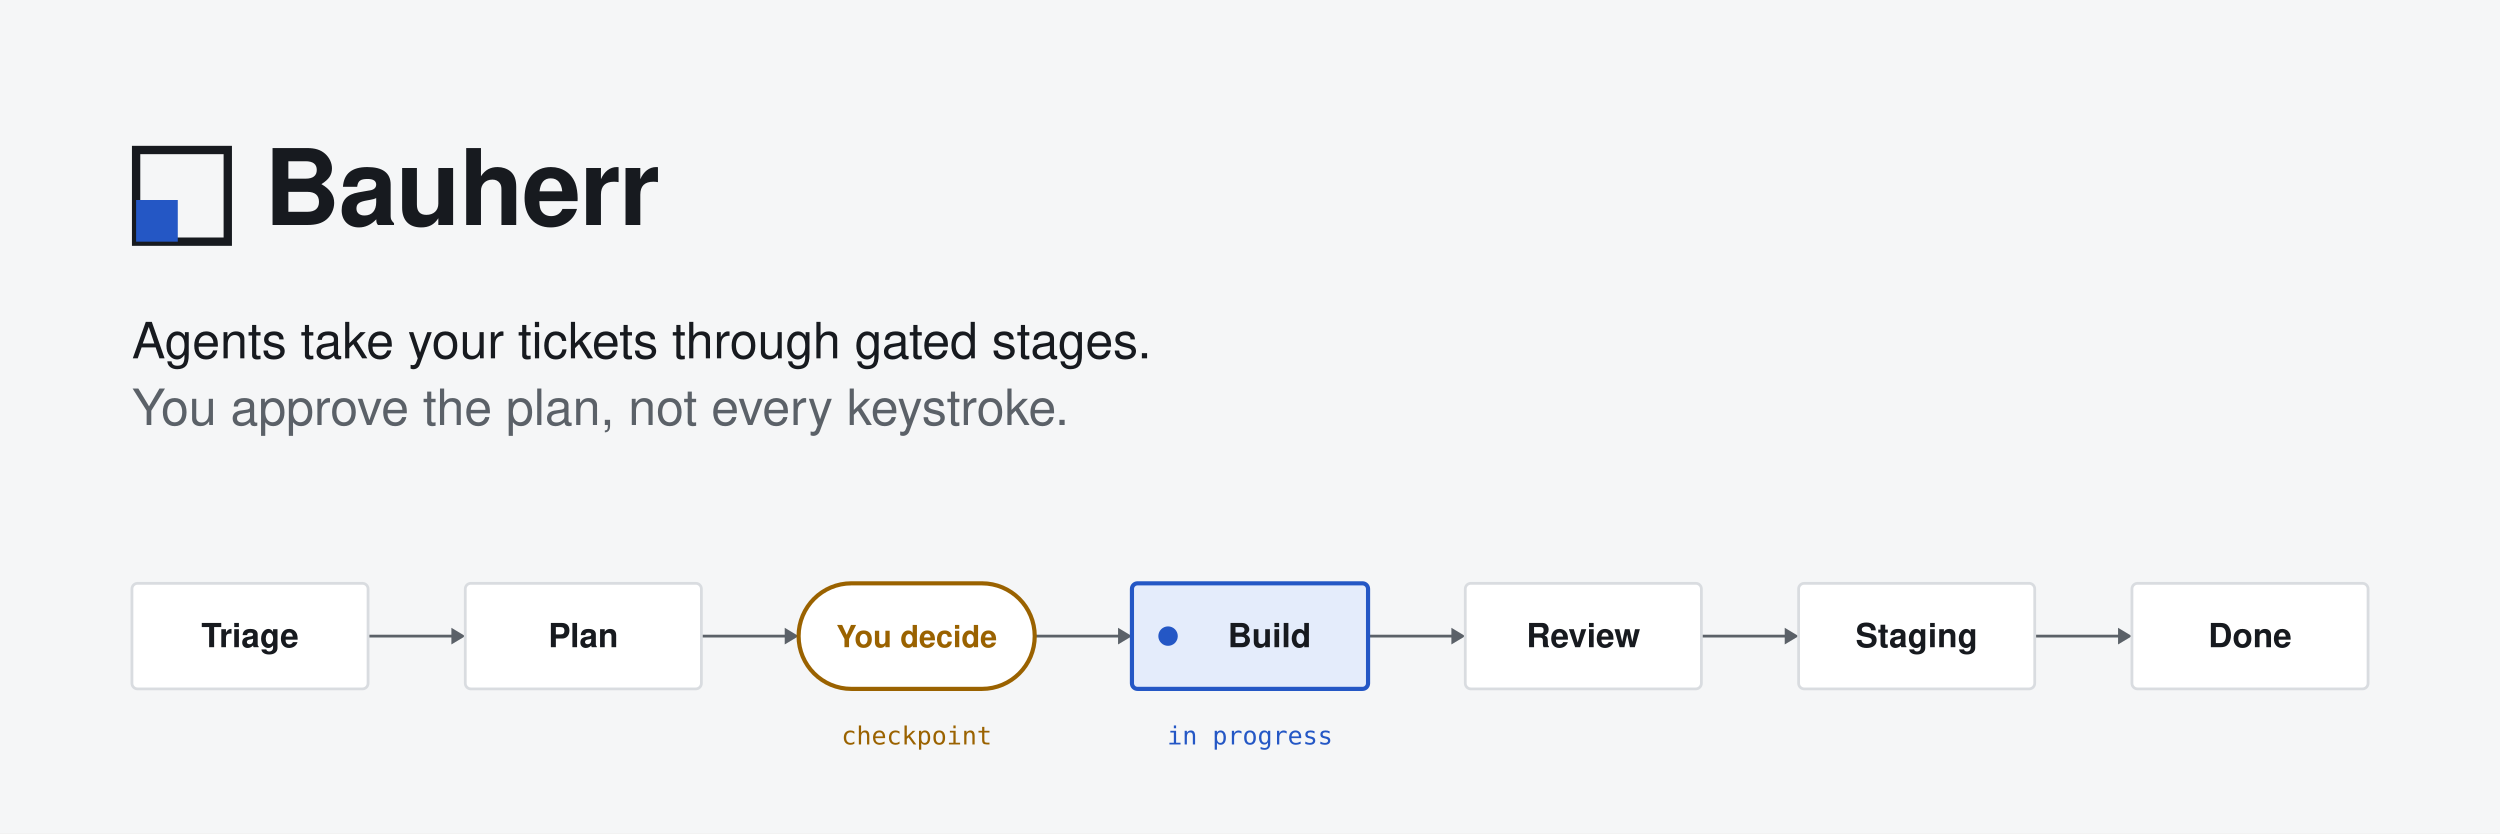
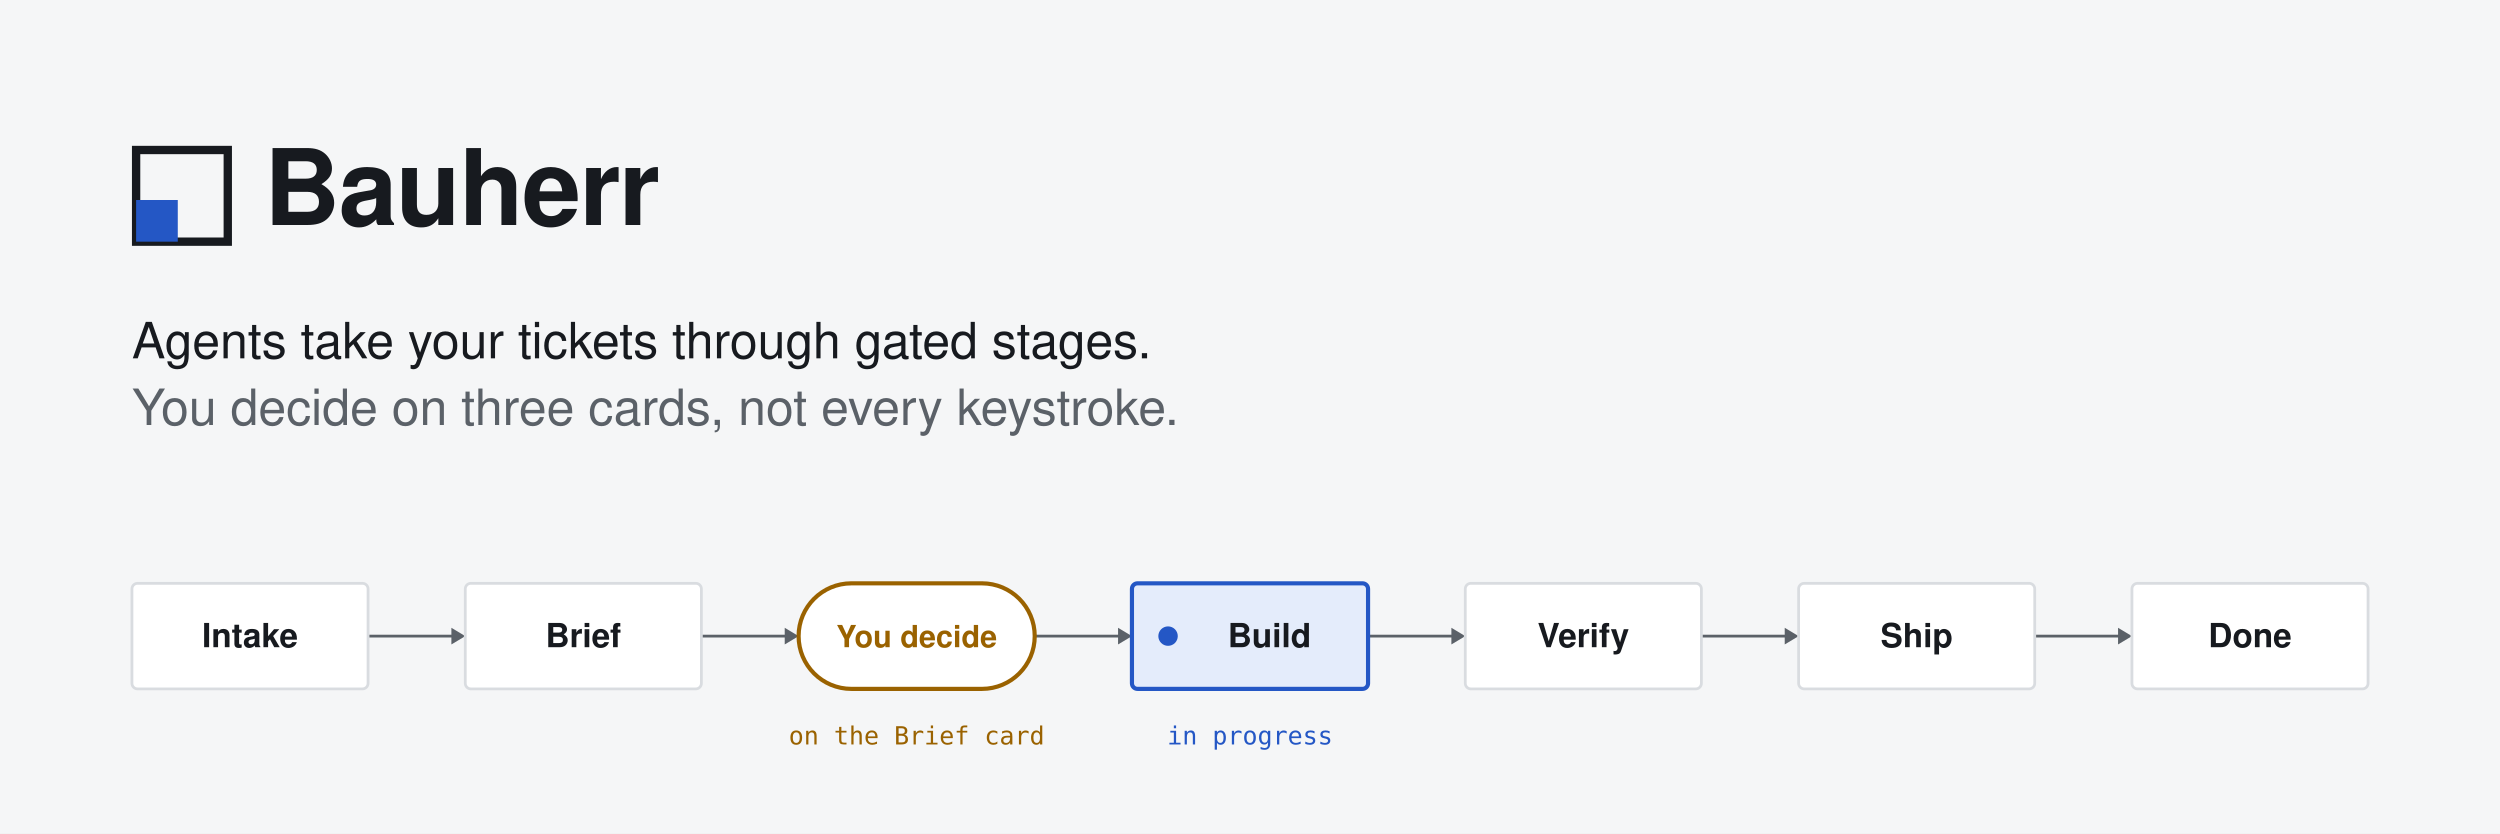
- <svg xmlns="http://www.w3.org/2000/svg" viewBox="0 0 1800 600" width="1800" height="600" role="img" aria-label="Bauherr: an open-source AI software factory. A ticket moves from Triage through Plan to a checkpoint where you decide, then Build, Review, Staging and Done.">
+ <svg xmlns="http://www.w3.org/2000/svg" viewBox="0 0 1800 600" width="1800" height="600" role="img" aria-label="Bauherr: an open-source AI software factory. A ticket moves from Intake through Brief to a card where you decide, then Build, Verify, Ship and Done.">
  <rect width="1800" height="600" fill="#f5f6f7" />
  <g transform="translate(95 105)">
    <rect x="3" y="3" width="66" height="66" fill="none" stroke="#171a1f" stroke-width="6" />
    <rect x="3" y="39" width="30" height="30" fill="#2457c5" />
  </g>
  <text x="190" y="162" font-family="Archivo, 'Helvetica Neue', Helvetica, Arial, sans-serif" font-size="76" font-weight="600" letter-spacing="-1" fill="#171a1f">Bauherr</text>
  <text x="95" y="258" font-family="Archivo, 'Helvetica Neue', Helvetica, Arial, sans-serif" font-size="36" fill="#171a1f">Agents take your tickets through gated stages.</text>
-   <text x="95" y="306" font-family="Archivo, 'Helvetica Neue', Helvetica, Arial, sans-serif" font-size="36" fill="#5b6168">You approve the plan, not every keystroke.</text>
+   <text x="95" y="306" font-family="Archivo, 'Helvetica Neue', Helvetica, Arial, sans-serif" font-size="36" fill="#5b6168">You decide on three cards, not every keystroke.</text>
  <line x1="265" y1="458.0" x2="326" y2="458.0" stroke="#5b6168" stroke-width="2" />
  <path d="M325 452.0L335 458.0L325 464.0z" fill="#5b6168" />
  <line x1="505" y1="458.0" x2="566" y2="458.0" stroke="#5b6168" stroke-width="2" />
  <path d="M565 452.0L575 458.0L565 464.0z" fill="#5b6168" />
  <line x1="745" y1="458.0" x2="806" y2="458.0" stroke="#5b6168" stroke-width="2" />
  <path d="M805 452.0L815 458.0L805 464.0z" fill="#5b6168" />
  <line x1="985" y1="458.0" x2="1046" y2="458.0" stroke="#5b6168" stroke-width="2" />
  <path d="M1045 452.0L1055 458.0L1045 464.0z" fill="#5b6168" />
  <line x1="1225" y1="458.0" x2="1286" y2="458.0" stroke="#5b6168" stroke-width="2" />
  <path d="M1285 452.0L1295 458.0L1285 464.0z" fill="#5b6168" />
  <line x1="1465" y1="458.0" x2="1526" y2="458.0" stroke="#5b6168" stroke-width="2" />
  <path d="M1525 452.0L1535 458.0L1525 464.0z" fill="#5b6168" />
  <rect x="95" y="420" width="170" height="76" rx="4" fill="#ffffff" stroke="#d9dce0" stroke-width="2" />
-   <text x="180.0" y="466.0" text-anchor="middle" font-family="Archivo, 'Helvetica Neue', Helvetica, Arial, sans-serif" font-size="24" font-weight="600" fill="#171a1f">Triage</text>
+   <text x="180.0" y="466.0" text-anchor="middle" font-family="Archivo, 'Helvetica Neue', Helvetica, Arial, sans-serif" font-size="24" font-weight="600" fill="#171a1f">Intake</text>
  <rect x="335" y="420" width="170" height="76" rx="4" fill="#ffffff" stroke="#d9dce0" stroke-width="2" />
-   <text x="420.0" y="466.0" text-anchor="middle" font-family="Archivo, 'Helvetica Neue', Helvetica, Arial, sans-serif" font-size="24" font-weight="600" fill="#171a1f">Plan</text>
+   <text x="420.0" y="466.0" text-anchor="middle" font-family="Archivo, 'Helvetica Neue', Helvetica, Arial, sans-serif" font-size="24" font-weight="600" fill="#171a1f">Brief</text>
  <rect x="575" y="420" width="170" height="76" rx="38.0" fill="#ffffff" stroke="#9a6200" stroke-width="3" />
  <text x="660.0" y="466.0" text-anchor="middle" font-family="Archivo, 'Helvetica Neue', Helvetica, Arial, sans-serif" font-size="22" font-weight="600" fill="#9a6200">You decide</text>
-   <text x="660.0" y="536" text-anchor="middle" font-family="'IBM Plex Mono', ui-monospace, Menlo, Consolas, monospace" font-size="18" fill="#9a6200">checkpoint</text>
+   <text x="660.0" y="536" text-anchor="middle" font-family="'IBM Plex Mono', ui-monospace, Menlo, Consolas, monospace" font-size="18" fill="#9a6200">on the Brief card</text>
  <rect x="815" y="420" width="170" height="76" rx="4" fill="#e4ecfb" stroke="#2457c5" stroke-width="3" />
  <circle cx="841" cy="458.0" r="7" fill="#2457c5" />
  <text x="914.0" y="466.0" text-anchor="middle" font-family="Archivo, 'Helvetica Neue', Helvetica, Arial, sans-serif" font-size="24" font-weight="600" fill="#171a1f">Build</text>
  <text x="900.0" y="536" text-anchor="middle" font-family="'IBM Plex Mono', ui-monospace, Menlo, Consolas, monospace" font-size="18" fill="#2457c5">in progress</text>
  <rect x="1055" y="420" width="170" height="76" rx="4" fill="#ffffff" stroke="#d9dce0" stroke-width="2" />
-   <text x="1140.0" y="466.0" text-anchor="middle" font-family="Archivo, 'Helvetica Neue', Helvetica, Arial, sans-serif" font-size="24" font-weight="600" fill="#171a1f">Review</text>
+   <text x="1140.0" y="466.0" text-anchor="middle" font-family="Archivo, 'Helvetica Neue', Helvetica, Arial, sans-serif" font-size="24" font-weight="600" fill="#171a1f">Verify</text>
  <rect x="1295" y="420" width="170" height="76" rx="4" fill="#ffffff" stroke="#d9dce0" stroke-width="2" />
-   <text x="1380.0" y="466.0" text-anchor="middle" font-family="Archivo, 'Helvetica Neue', Helvetica, Arial, sans-serif" font-size="24" font-weight="600" fill="#171a1f">Staging</text>
+   <text x="1380.0" y="466.0" text-anchor="middle" font-family="Archivo, 'Helvetica Neue', Helvetica, Arial, sans-serif" font-size="24" font-weight="600" fill="#171a1f">Ship</text>
  <rect x="1535" y="420" width="170" height="76" rx="4" fill="#ffffff" stroke="#d9dce0" stroke-width="2" />
  <text x="1620.0" y="466.0" text-anchor="middle" font-family="Archivo, 'Helvetica Neue', Helvetica, Arial, sans-serif" font-size="24" font-weight="600" fill="#171a1f">Done</text>
</svg>
